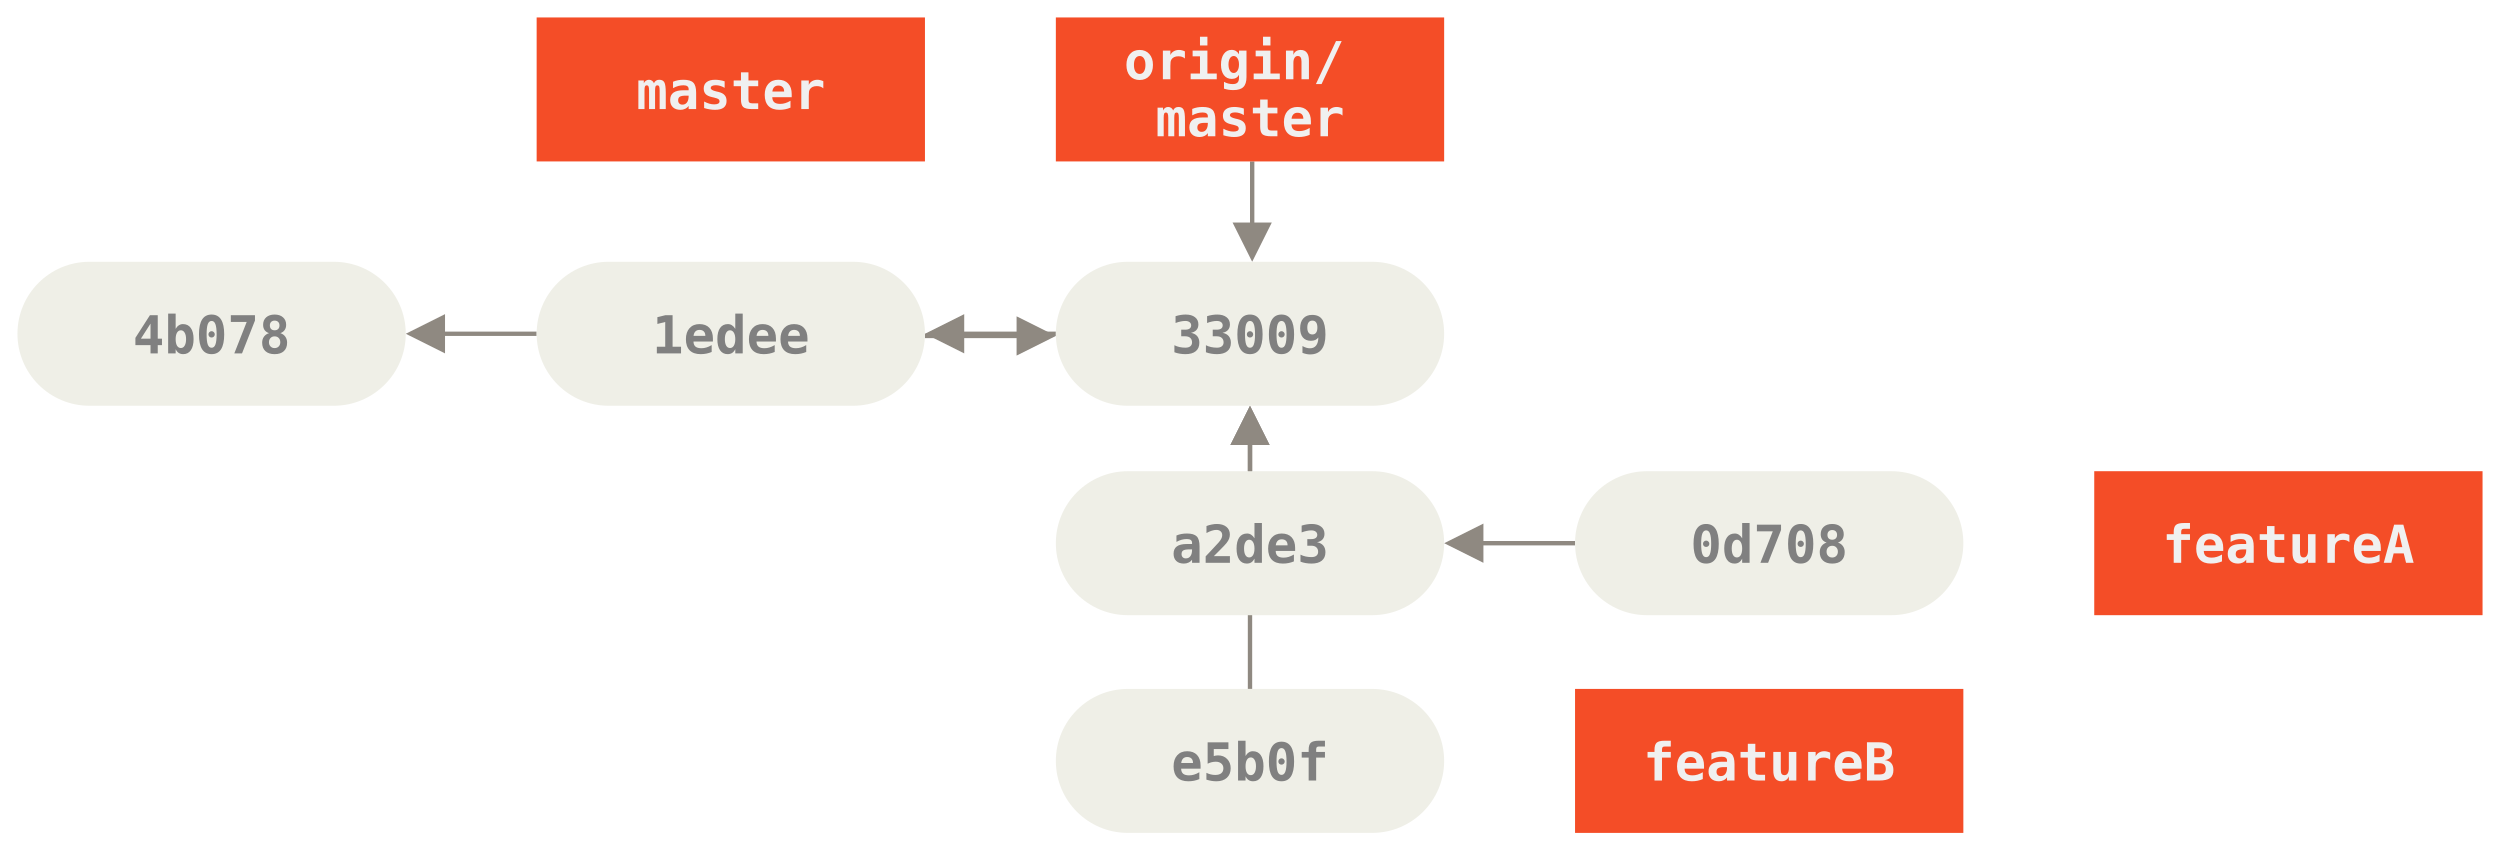
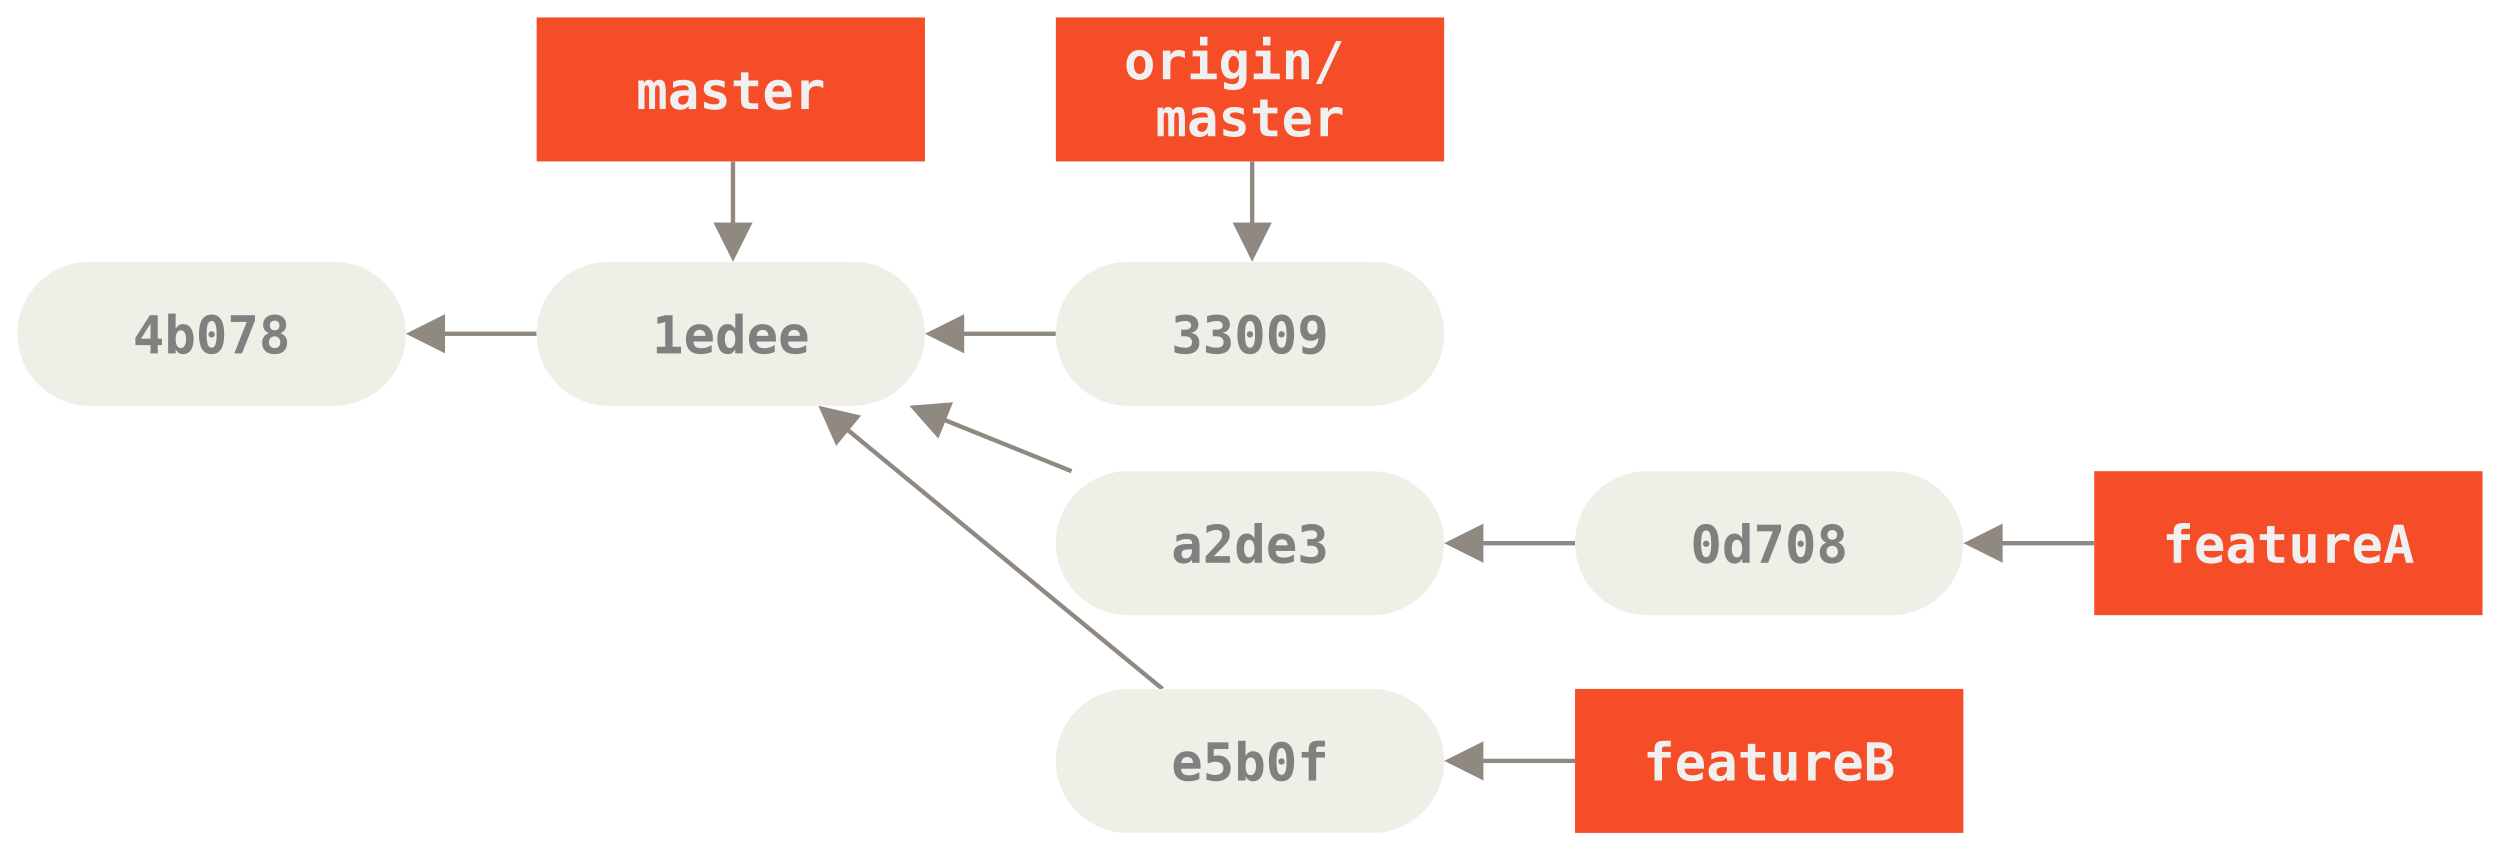
<svg xmlns="http://www.w3.org/2000/svg" version="1.1" width="1146" height="389.8" viewBox="0 0 573 194.9">
  <path d="m102 76h21v1h-21v4l-9-4.5 9-4.5z" fill="#8f8981" />
  <path d="m221 76h21v1h-21v4l-9-4.5 9-4.5z" fill="#8f8981" />
-   <path d="M287 108 L287 102 L291 102 L286.5 93 L282 102 L286 102 L286 108 Z" fill="#8f8981" />
+   <path d="M245.781 107.536 L216.94 95.903 L218.436 92.193 L208.406 93 L215.069 100.54 L216.566 96.83 L245.407 108.464 Z" fill="#8f8981" />
  <path d="m340 124h21v1h-21v4l-9-4.5 9-4.5z" fill="#8f8981" />
-   <path d="M287 157.9 L287 102 L291 102 L286.5 93 L282 102 L286 102 L286 157.9 Z" fill="#8f8981" />
-   <path d="m233 76.5h-21v1h21v4l9-4.5-9-4.5v4z" fill="#8f8981" />
+   <path d="M266.761 157.514 L194.824 98.332 L197.365 95.243 L187.556 93 L191.647 102.193 L194.189 99.104 L266.126 158.286 Z" fill="#8f8981" />
+   <path d="m167.5 51v-14h1v14h4l-4.5 9-4.5-9h4z" fill="#8f8981" />
  <path d="m286.5 51v-14h1v14h4l-4.5 9-4.5-9h4z" fill="#8f8981" />
-   <path d="m352 124.5h--217v1h-217v4l9-4.5-9-4.5v4z" fill="#8f8981" />
-   <path d="m233 174.4h--217v1h-217v4l9-4.5-9-4.5v4z" fill="#8f8981" />
+   <path d="m459 124h21v1h-21v4l-9-4.5 9-4.5z" fill="#8f8981" />
+   <path d="m340 173.9h21v1h-21v4l-9-4.5 9-4.5z" fill="#8f8981" />
  <g>
    <rect x="4" y="60" width="89" height="33" rx="16.5" ry="16.5" fill="#efefe7" />
    <text font-size="12px" font-weight="700" font-family="'JetBrains Mono', 'Source Code Pro', monospace" text-anchor="middle">
      <tspan x="48.5" y="81" fill="gray">4b078</tspan>
    </text>
  </g>
  <g>
    <rect x="123" y="60" width="89" height="33" rx="16.5" ry="16.5" fill="#efefe7" />
    <text font-size="12px" font-weight="700" font-family="'JetBrains Mono', 'Source Code Pro', monospace" text-anchor="middle">
      <tspan x="167.5" y="81" fill="gray">1edee</tspan>
    </text>
  </g>
  <g>
    <rect x="242" y="60" width="89" height="33" rx="16.5" ry="16.5" fill="#efefe7" />
    <text font-size="12px" font-weight="700" font-family="'JetBrains Mono', 'Source Code Pro', monospace" text-anchor="middle">
      <tspan x="286.5" y="81" fill="gray">33009</tspan>
    </text>
  </g>
  <g>
    <rect x="361" y="108" width="89" height="33" rx="16.5" ry="16.5" fill="#efefe7" />
    <text font-size="12px" font-weight="700" font-family="'JetBrains Mono', 'Source Code Pro', monospace" text-anchor="middle">
      <tspan x="405.5" y="129" fill="gray">0d708</tspan>
    </text>
  </g>
  <g>
    <rect x="242" y="157.9" width="89" height="33" rx="16.5" ry="16.5" fill="#efefe7" />
    <text font-size="12px" font-weight="700" font-family="'JetBrains Mono', 'Source Code Pro', monospace" text-anchor="middle">
      <tspan x="286.5" y="178.9" fill="gray">e5b0f</tspan>
    </text>
  </g>
  <g>
    <rect x="242" y="108" width="89" height="33" rx="16.5" ry="16.5" fill="#efefe7" />
    <text font-size="12px" font-weight="700" font-family="'JetBrains Mono', 'Source Code Pro', monospace" text-anchor="middle">
      <tspan x="286.5" y="129" fill="gray">a2de3</tspan>
    </text>
  </g>
  <g>
    <rect x="123" y="4" width="89" height="33" fill="#f44d27" />
    <text font-size="12px" font-weight="700" font-family="'JetBrains Mono', 'Source Code Pro', monospace" text-anchor="middle">
      <tspan x="167.5" y="25" fill="#f0f0f0">master</tspan>
    </text>
  </g>
  <g>
    <rect x="480" y="108" width="89" height="33" fill="#f44d27" />
    <text font-size="12px" font-weight="700" font-family="'JetBrains Mono', 'Source Code Pro', monospace" text-anchor="middle">
      <tspan x="524.5" y="129" fill="#f0f0f0">featureA</tspan>
    </text>
  </g>
  <g>
    <rect x="361" y="157.9" width="89" height="33" fill="#f44d27" />
    <text font-size="12px" font-weight="700" font-family="'JetBrains Mono', 'Source Code Pro', monospace" text-anchor="middle">
      <tspan x="405.5" y="178.9" fill="#f0f0f0">featureB</tspan>
    </text>
  </g>
  <g>
    <rect x="242" y="4" width="89" height="33" fill="#f44d27" />
    <text font-size="12px" font-weight="700" font-family="'JetBrains Mono', 'Source Code Pro', monospace" text-anchor="middle">
      <tspan x="286.5" y="18.165" fill="#f0f0f0">origin/</tspan>
      <tspan x="286.5" dy="13.07" fill="#f0f0f0">master</tspan>
    </text>
  </g>
</svg>
